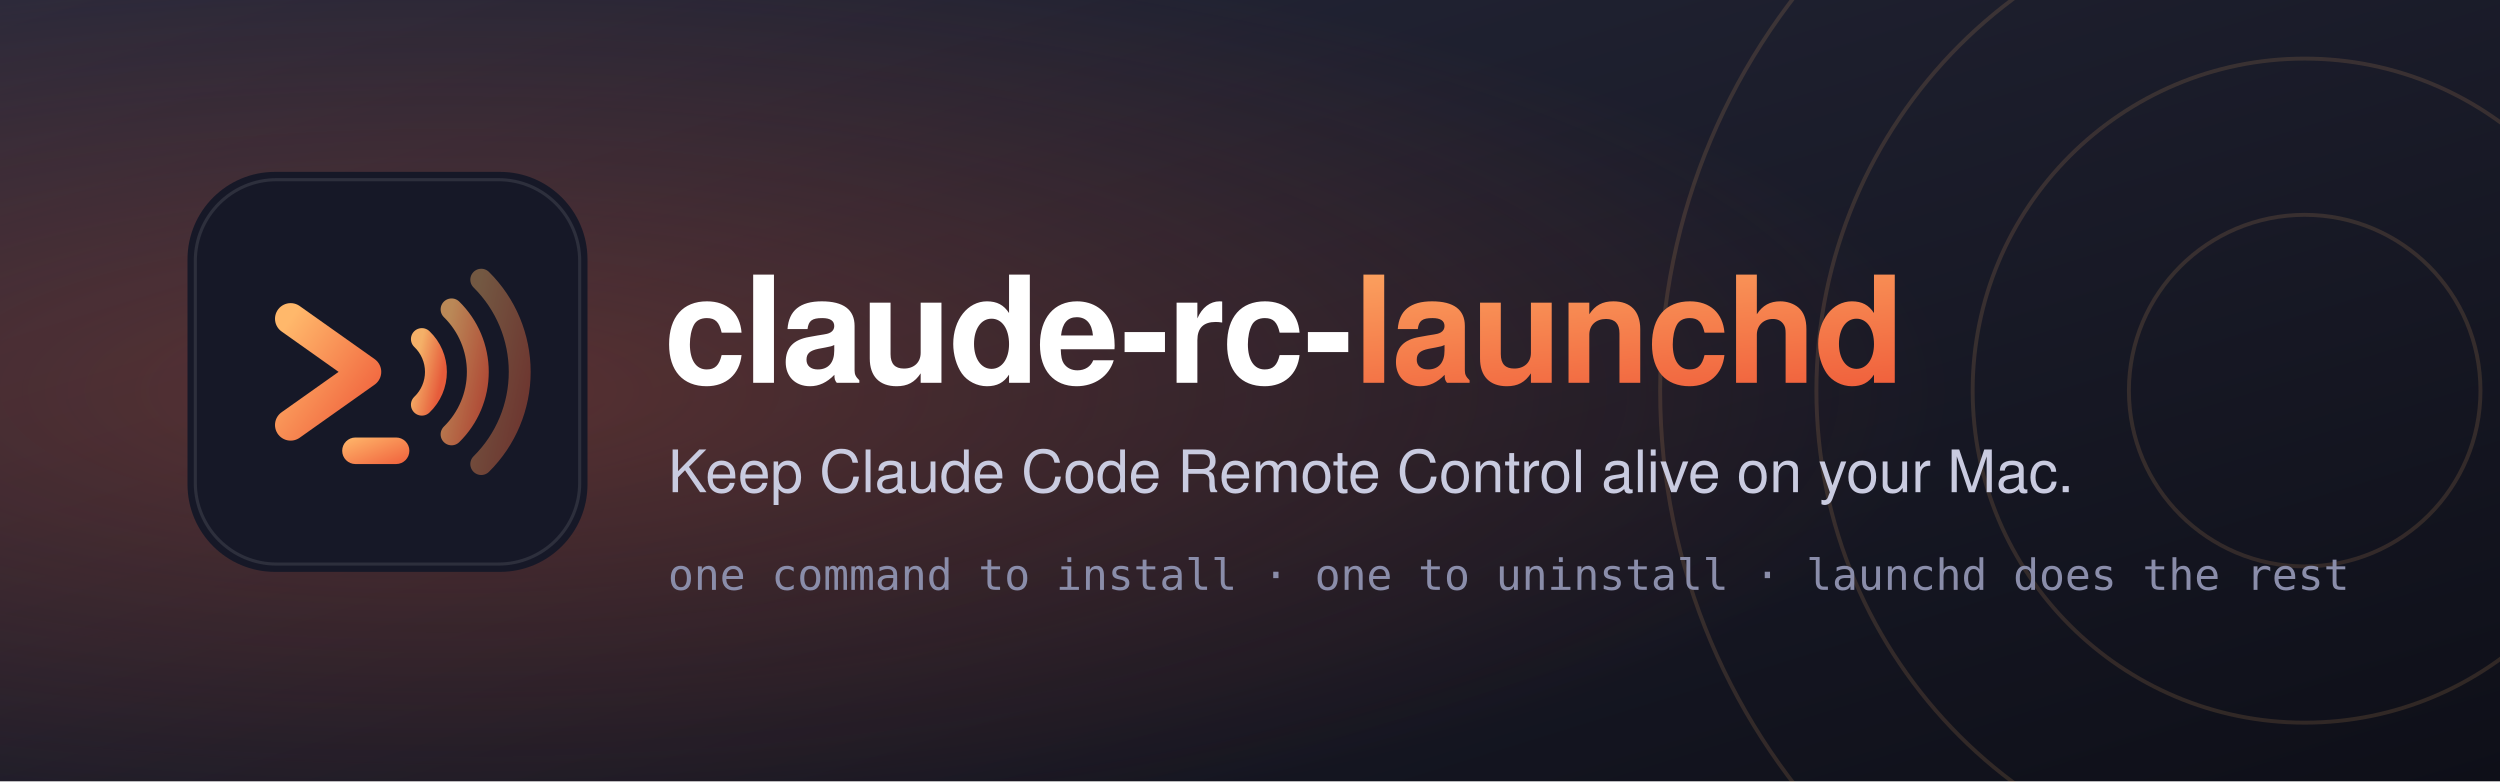
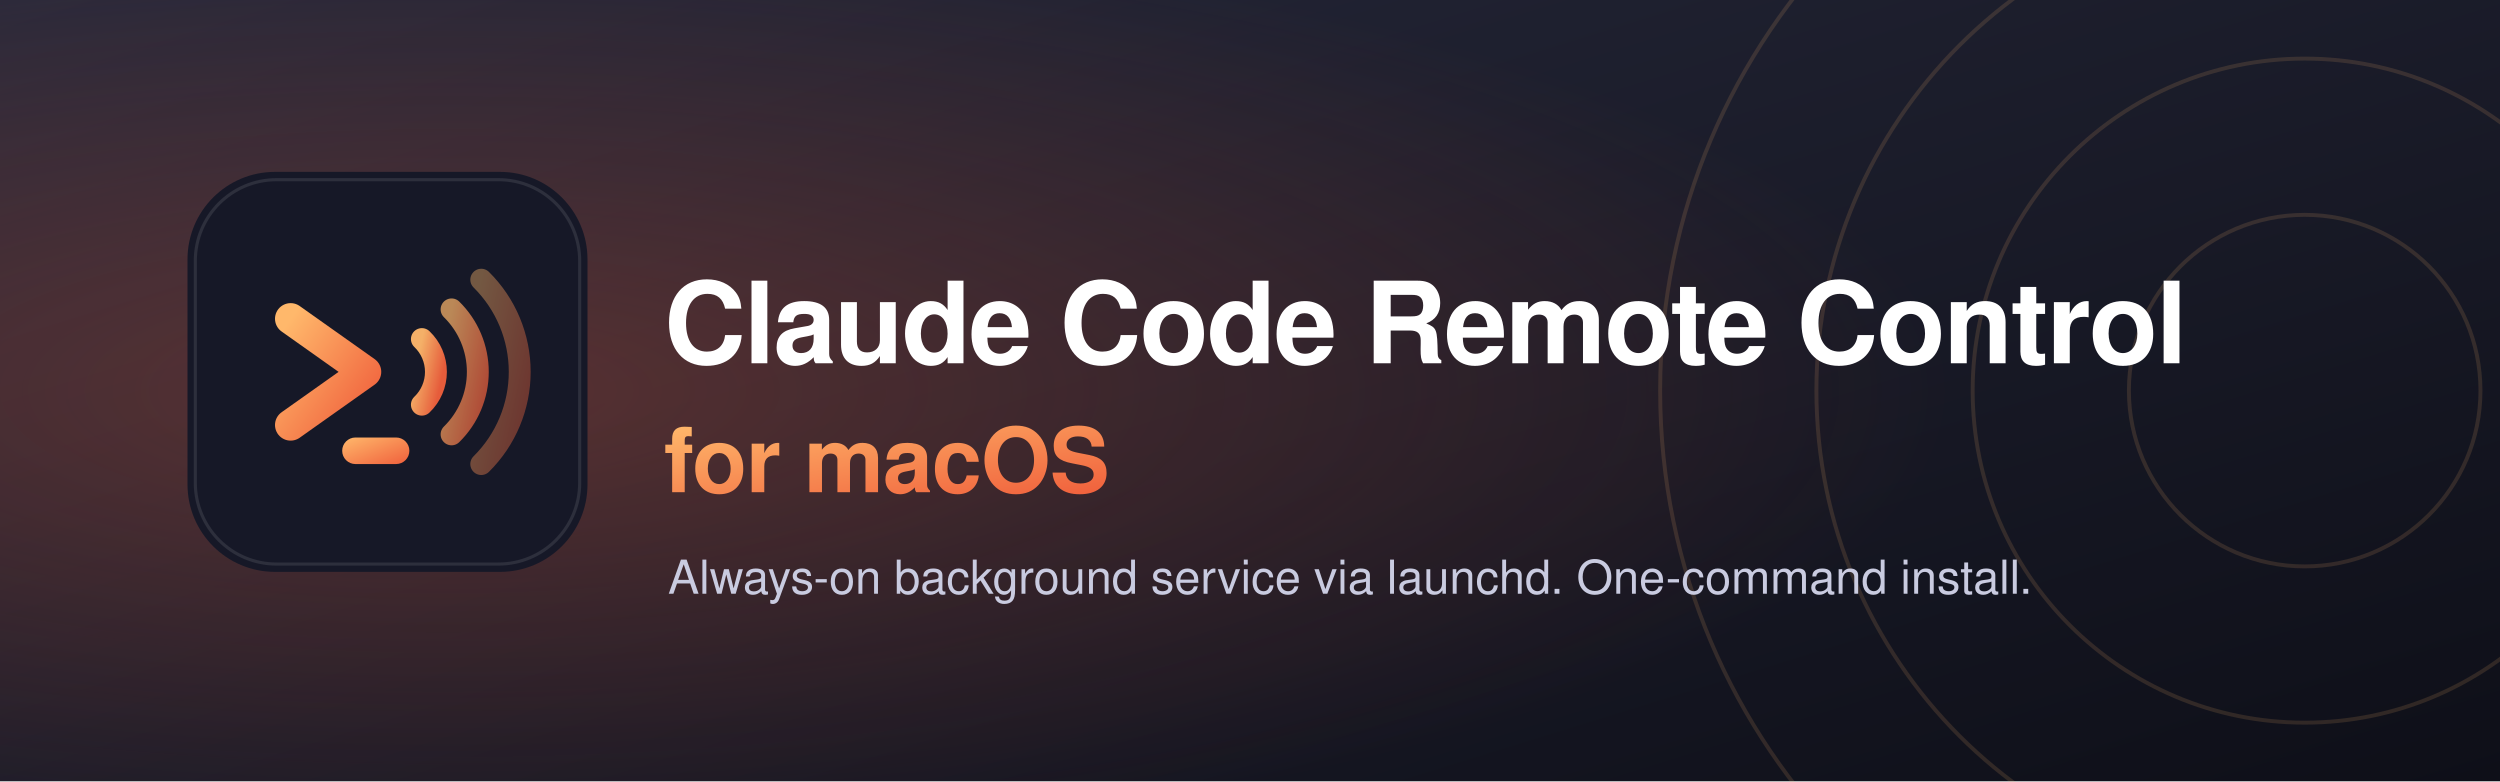
- <svg xmlns="http://www.w3.org/2000/svg" viewBox="0 0 1280 400" width="1280" height="400" role="img" aria-label="claude-rc-launchd: keep Claude Code Remote Control alive on your Mac">
+ <svg xmlns="http://www.w3.org/2000/svg" viewBox="0 0 1280 400" width="1280" height="400" role="img" aria-label="Claude Code Remote Control for macOS: always-on background service via launchd">
  <defs>
    <linearGradient id="bg" x1="0" y1="0" x2="1" y2="1">
      <stop offset="0" stop-color="#26283A" />
      <stop offset="1" stop-color="#0E0F18" />
    </linearGradient>
    <linearGradient id="fg" x1="0" y1="0" x2="1" y2="1">
      <stop offset="0" stop-color="#FFB86B" />
      <stop offset="1" stop-color="#F0603C" />
    </linearGradient>
    <radialGradient id="glow" cx=".18" cy=".5" r=".6">
      <stop offset="0" stop-color="#F0603C" stop-opacity=".28" />
      <stop offset="1" stop-color="#F0603C" stop-opacity="0" />
    </radialGradient>
  </defs>
  <rect width="1280" height="400" fill="url(#bg)" />
  <rect width="1280" height="400" fill="url(#glow)" />
  <g fill="none" stroke="#FFB86B" stroke-width="2" opacity=".14">
    <circle cx="1180" cy="200" r="90" />
    <circle cx="1180" cy="200" r="170" />
    <circle cx="1180" cy="200" r="250" />
    <circle cx="1180" cy="200" r="330" />
  </g>
  <g transform="translate(96 88) scale(.4)">
    <rect width="512" height="512" rx="112" fill="#161827" />
    <rect x="10" y="10" width="492" height="492" rx="104" fill="none" stroke="#FFFFFF" stroke-opacity=".1" stroke-width="4" />
    <path d="M132 188 L228 256 L132 324" fill="none" stroke="url(#fg)" stroke-width="40" stroke-linecap="round" stroke-linejoin="round" />
    <rect x="198" y="340" width="86" height="34" rx="17" fill="url(#fg)" />
    <g fill="none" stroke="url(#fg)" stroke-width="28" stroke-linecap="round">
      <path d="M300 214 A58 58 0 0 1 300 298" opacity=".95" />
      <path d="M338 176 A112 112 0 0 1 338 336" opacity=".7" />
      <path d="M376 138 A166 166 0 0 1 376 374" opacity=".4" />
    </g>
  </g>
  <g font-family="-apple-system, 'SF Pro Display', 'Helvetica Neue', Helvetica, Arial, sans-serif">
-     <text x="340" y="196" font-size="76" font-weight="700" fill="#FFFFFF" letter-spacing="-1.5">claude-rc-<tspan fill="url(#fg)">launchd</tspan>
-     </text>
-     <text x="342" y="252" font-size="30" fill="#C9CBE0">Keep Claude Code Remote Control alive on your Mac.</text>
-     <text x="342" y="302" font-size="22" fill="#8A8DAA" font-family="ui-monospace, 'SF Mono', Menlo, monospace">one command to install · one to uninstall · launchd does the rest</text>
+     <text x="340" y="186" font-size="58" font-weight="700" fill="#FFFFFF" letter-spacing="-1">Claude Code Remote Control</text>
+     <text x="340" y="252" font-size="46" font-weight="700" fill="url(#fg)" letter-spacing="-.5">for macOS</text>
+     <text x="342" y="304" font-size="24" fill="#C9CBE0">Always-on background service via launchd. One-command install.</text>
  </g>
</svg>
